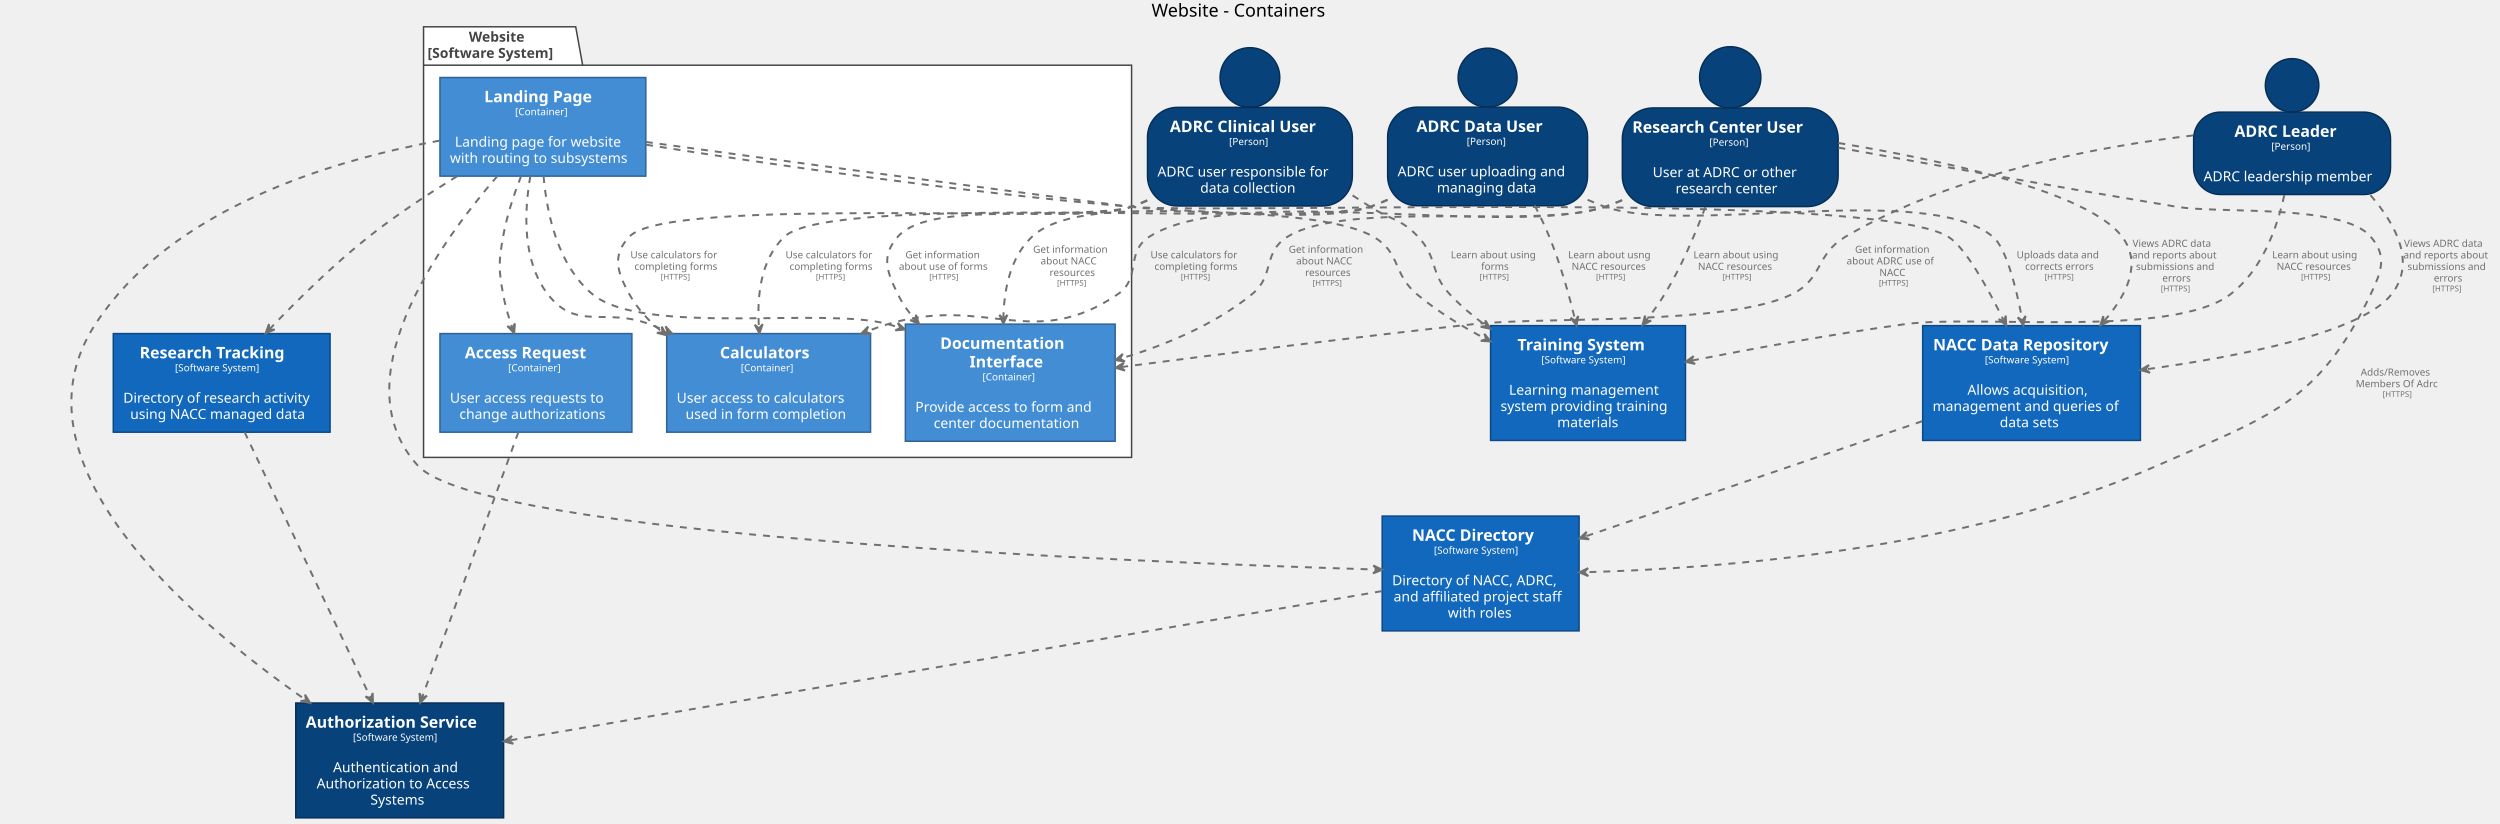
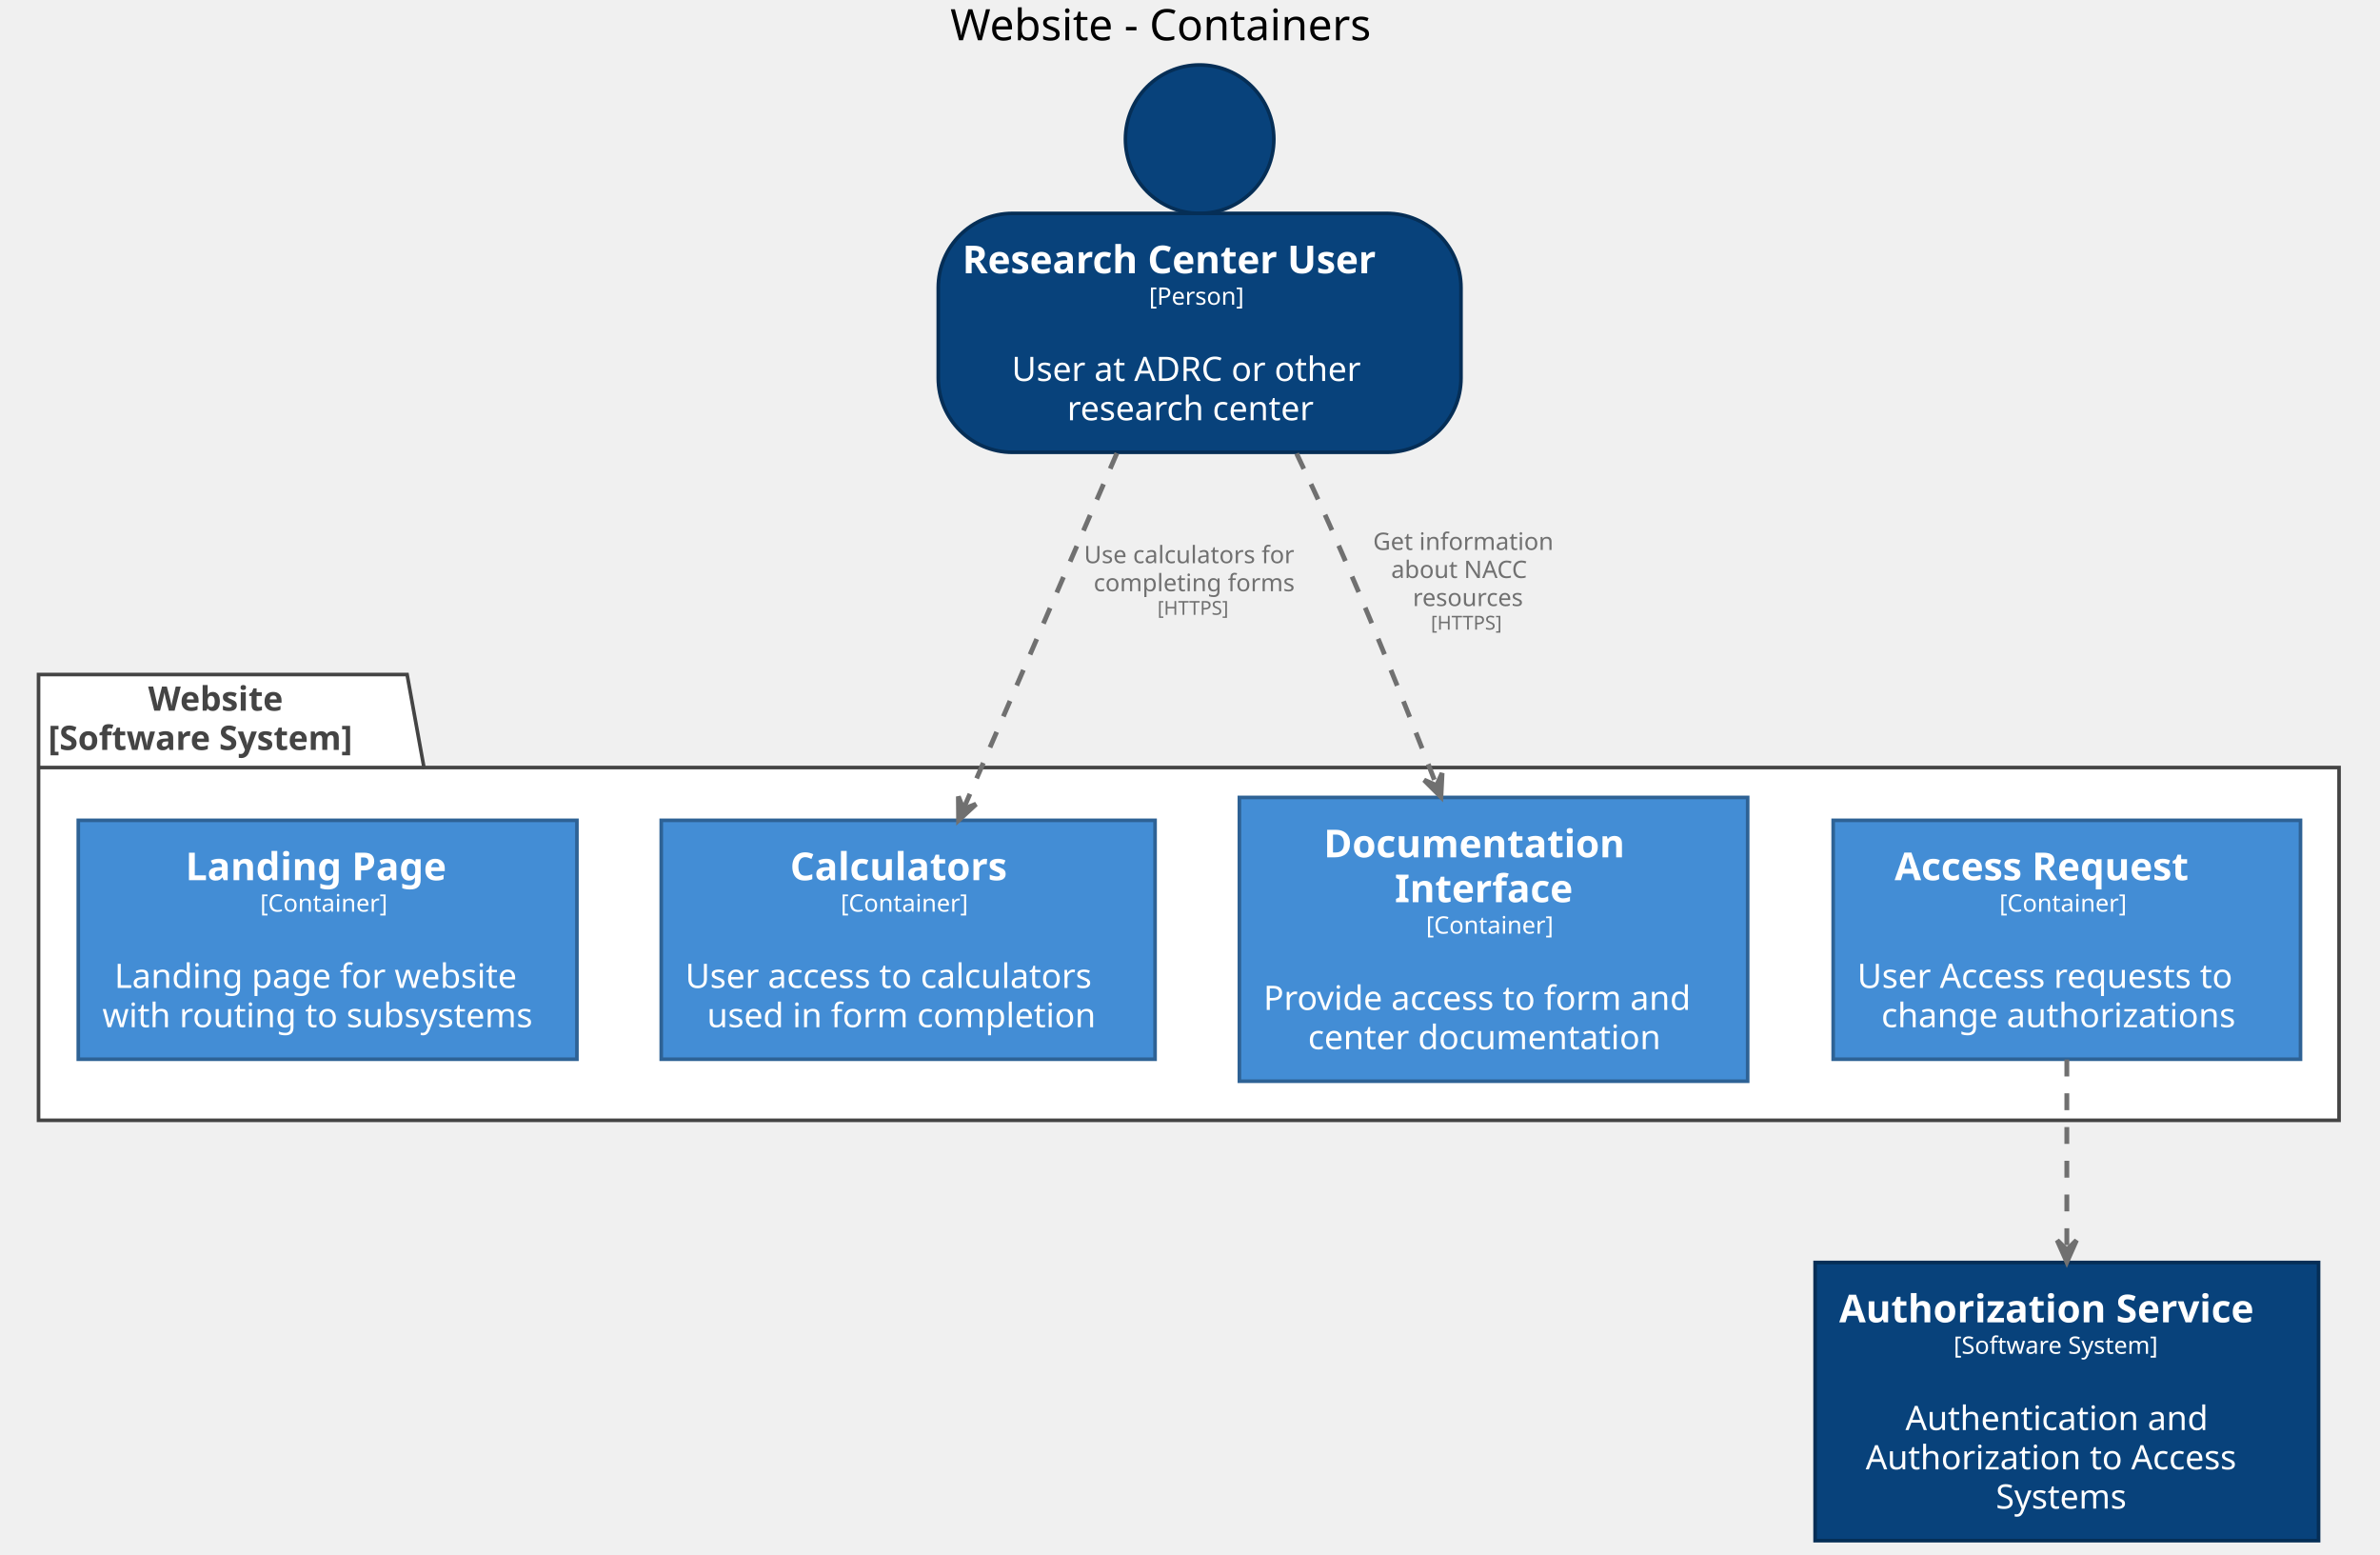
- <svg xmlns="http://www.w3.org/2000/svg" contentScriptType="application/ecmascript" contentStyleType="text/css" height="828px" preserveAspectRatio="none" style="width:2514px;height:828px;background:#FFFFFF;" version="1.1" viewBox="0 0 2514 828" width="2514px" zoomAndPan="magnify">
+ <svg xmlns="http://www.w3.org/2000/svg" contentScriptType="application/ecmascript" contentStyleType="text/css" height="645px" preserveAspectRatio="none" style="width:988px;height:645px;background:#FFFFFF;" version="1.1" viewBox="0 0 988 645" width="988px" zoomAndPan="magnify">
  <defs />
  <g>
-     <text fill="#000000" font-family="sans-serif" font-size="18" lengthAdjust="spacing" textLength="186" x="1157.96" y="16.708">Website - Containers</text>
-     <polygon fill="#FFFFFF" points="425.92,26.953,578.92,26.953,585.92,65.547,1137.92,65.547,1137.92,459.953,425.92,459.953,425.92,26.953" style="stroke:#444444;stroke-width:1.5;" />
-     <line style="stroke:#444444;stroke-width:1.5;" x1="425.92" x2="585.92" y1="65.547" y2="65.547" />
-     <text fill="#444444" font-family="sans-serif" font-size="14" font-weight="bold" lengthAdjust="spacing" textLength="64" x="471.42" y="41.948">Website</text>
-     <text fill="#444444" font-family="sans-serif" font-size="14" font-weight="bold" lengthAdjust="spacing" textLength="147" x="429.92" y="58.245">[Software System]</text>
-     <rect fill="#438DD5" height="99.156" style="stroke:#2E6295;stroke-width:1.5;" width="193" x="442.42" y="335.453" />
-     <text fill="#FFFFFF" font-family="sans-serif" font-size="16" font-weight="bold" lengthAdjust="spacing" textLength="143" x="467.42" y="360.305">Access Request</text>
-     <text fill="#FFFFFF" font-family="sans-serif" font-size="10" lengthAdjust="spacing" textLength="56" x="510.92" y="373.36">[Container]</text>
-     <text fill="#FFFFFF" font-family="sans-serif" font-size="14" lengthAdjust="spacing" textLength="0" x="540.92" y="388.714" />
-     <text fill="#FFFFFF" font-family="sans-serif" font-size="14" lengthAdjust="spacing" textLength="169" x="452.42" y="405.011">User access requests to</text>
-     <text fill="#FFFFFF" font-family="sans-serif" font-size="14" lengthAdjust="spacing" textLength="154" x="461.92" y="421.308">change authorizations</text>
-     <rect fill="#438DD5" height="99.156" style="stroke:#2E6295;stroke-width:1.5;" width="205" x="670.42" y="335.453" />
-     <text fill="#FFFFFF" font-family="sans-serif" font-size="16" font-weight="bold" lengthAdjust="spacing" textLength="98" x="723.92" y="360.305">Calculators</text>
-     <text fill="#FFFFFF" font-family="sans-serif" font-size="10" lengthAdjust="spacing" textLength="56" x="744.92" y="373.36">[Container]</text>
-     <text fill="#FFFFFF" font-family="sans-serif" font-size="14" lengthAdjust="spacing" textLength="0" x="774.92" y="388.714" />
-     <text fill="#FFFFFF" font-family="sans-serif" font-size="14" lengthAdjust="spacing" textLength="181" x="680.42" y="405.011">User access to calculators</text>
-     <text fill="#FFFFFF" font-family="sans-serif" font-size="14" lengthAdjust="spacing" textLength="167" x="689.42" y="421.308">used in form completion</text>
-     <rect fill="#438DD5" height="117.781" style="stroke:#2E6295;stroke-width:1.5;" width="211" x="910.42" y="325.953" />
-     <text fill="#FFFFFF" font-family="sans-serif" font-size="16" font-weight="bold" lengthAdjust="spacing" textLength="135" x="945.42" y="350.805">Documentation</text>
-     <text fill="#FFFFFF" font-family="sans-serif" font-size="16" font-weight="bold" lengthAdjust="spacing" textLength="82" x="974.92" y="369.43">Interface</text>
-     <text fill="#FFFFFF" font-family="sans-serif" font-size="10" lengthAdjust="spacing" textLength="56" x="987.92" y="382.485">[Container]</text>
-     <text fill="#FFFFFF" font-family="sans-serif" font-size="14" lengthAdjust="spacing" textLength="0" x="1017.92" y="397.839" />
-     <text fill="#FFFFFF" font-family="sans-serif" font-size="14" lengthAdjust="spacing" textLength="187" x="920.42" y="414.136">Provide access to form and</text>
-     <text fill="#FFFFFF" font-family="sans-serif" font-size="14" lengthAdjust="spacing" textLength="154" x="938.92" y="430.433">center documentation</text>
-     <rect fill="#438DD5" height="99.156" style="stroke:#2E6295;stroke-width:1.5;" width="207" x="442.42" y="77.953" />
-     <text fill="#FFFFFF" font-family="sans-serif" font-size="16" font-weight="bold" lengthAdjust="spacing" textLength="118" x="486.92" y="102.805">Landing Page</text>
-     <text fill="#FFFFFF" font-family="sans-serif" font-size="10" lengthAdjust="spacing" textLength="56" x="517.92" y="115.86">[Container]</text>
-     <text fill="#FFFFFF" font-family="sans-serif" font-size="14" lengthAdjust="spacing" textLength="0" x="547.92" y="131.214" />
-     <text fill="#FFFFFF" font-family="sans-serif" font-size="14" lengthAdjust="spacing" textLength="173" x="457.42" y="147.511">Landing page for website</text>
-     <text fill="#FFFFFF" font-family="sans-serif" font-size="14" lengthAdjust="spacing" textLength="187" x="452.42" y="163.808">with routing to subsystems</text>
-     <ellipse cx="1495.92" cy="78.1" fill="#08427B" rx="29.647" ry="29.647" style="stroke:#052E56;stroke-width:1.5;" />
-     <rect fill="#08427B" height="99.156" rx="29.647" ry="29.647" style="stroke:#052E56;stroke-width:1.5;" width="201" x="1395.42" y="107.747" />
-     <text fill="#FFFFFF" font-family="sans-serif" font-size="16" font-weight="bold" lengthAdjust="spacing" textLength="143" x="1424.42" y="132.598">ADRC Data User</text>
-     <text fill="#FFFFFF" font-family="sans-serif" font-size="10" lengthAdjust="spacing" textLength="42" x="1474.92" y="145.654">[Person]</text>
-     <text fill="#FFFFFF" font-family="sans-serif" font-size="14" lengthAdjust="spacing" textLength="0" x="1497.92" y="161.007" />
-     <text fill="#FFFFFF" font-family="sans-serif" font-size="14" lengthAdjust="spacing" textLength="177" x="1405.42" y="177.304">ADRC user uploading and</text>
-     <text fill="#FFFFFF" font-family="sans-serif" font-size="14" lengthAdjust="spacing" textLength="102" x="1444.92" y="193.601">managing data</text>
-     <ellipse cx="2304.92" cy="85.851" fill="#08427B" rx="26.898" ry="26.898" style="stroke:#052E56;stroke-width:1.5;" />
-     <rect fill="#08427B" height="82.859" rx="26.898" ry="26.898" style="stroke:#052E56;stroke-width:1.5;" width="198" x="2205.92" y="112.749" />
-     <text fill="#FFFFFF" font-family="sans-serif" font-size="16" font-weight="bold" lengthAdjust="spacing" textLength="116" x="2246.92" y="137.601">ADRC Leader</text>
-     <text fill="#FFFFFF" font-family="sans-serif" font-size="10" lengthAdjust="spacing" textLength="42" x="2283.92" y="150.657">[Person]</text>
-     <text fill="#FFFFFF" font-family="sans-serif" font-size="14" lengthAdjust="spacing" textLength="0" x="2306.92" y="166.01" />
-     <text fill="#FFFFFF" font-family="sans-serif" font-size="14" lengthAdjust="spacing" textLength="178" x="2215.92" y="182.307">ADRC leadership member</text>
-     <rect fill="#08427B" height="115.453" style="stroke:#052E56;stroke-width:1.5;" width="209" x="297.42" y="706.953" />
-     <text fill="#FFFFFF" font-family="sans-serif" font-size="16" font-weight="bold" lengthAdjust="spacing" textLength="189" x="307.42" y="731.805">Authorization Service</text>
-     <text fill="#FFFFFF" font-family="sans-serif" font-size="10" lengthAdjust="spacing" textLength="94" x="354.92" y="744.86">[Software System]</text>
-     <text fill="#FFFFFF" font-family="sans-serif" font-size="14" lengthAdjust="spacing" textLength="0" x="403.92" y="760.214" />
-     <text fill="#FFFFFF" font-family="sans-serif" font-size="14" lengthAdjust="spacing" textLength="130" x="334.92" y="776.511">Authentication and</text>
-     <text fill="#FFFFFF" font-family="sans-serif" font-size="14" lengthAdjust="spacing" textLength="163" x="318.42" y="792.808">Authorization to Access</text>
-     <text fill="#FFFFFF" font-family="sans-serif" font-size="14" lengthAdjust="spacing" textLength="59" x="372.42" y="809.105">Systems</text>
-     <rect fill="#1168BD" height="115.453" style="stroke:#0B4884;stroke-width:1.5;" width="198" x="1389.92" y="518.953" />
-     <text fill="#FFFFFF" font-family="sans-serif" font-size="16" font-weight="bold" lengthAdjust="spacing" textLength="138" x="1419.92" y="543.805">NACC Directory</text>
-     <text fill="#FFFFFF" font-family="sans-serif" font-size="10" lengthAdjust="spacing" textLength="94" x="1441.92" y="556.86">[Software System]</text>
-     <text fill="#FFFFFF" font-family="sans-serif" font-size="14" lengthAdjust="spacing" textLength="0" x="1490.92" y="572.214" />
-     <text fill="#FFFFFF" font-family="sans-serif" font-size="14" lengthAdjust="spacing" textLength="174" x="1399.92" y="588.511">Directory of NACC, ADRC,</text>
-     <text fill="#FFFFFF" font-family="sans-serif" font-size="14" lengthAdjust="spacing" textLength="171" x="1401.42" y="604.808">and affiliated project staff</text>
-     <text fill="#FFFFFF" font-family="sans-serif" font-size="14" lengthAdjust="spacing" textLength="66" x="1455.92" y="621.105">with roles</text>
-     <ellipse cx="1256.92" cy="77.966" fill="#08427B" rx="30.013" ry="30.013" style="stroke:#052E56;stroke-width:1.5;" />
-     <rect fill="#08427B" height="99.156" rx="30.013" ry="30.013" style="stroke:#052E56;stroke-width:1.5;" width="206" x="1153.92" y="107.98" />
-     <text fill="#FFFFFF" font-family="sans-serif" font-size="16" font-weight="bold" lengthAdjust="spacing" textLength="161" x="1176.42" y="132.831">ADRC Clinical User</text>
-     <text fill="#FFFFFF" font-family="sans-serif" font-size="10" lengthAdjust="spacing" textLength="42" x="1235.92" y="145.887">[Person]</text>
-     <text fill="#FFFFFF" font-family="sans-serif" font-size="14" lengthAdjust="spacing" textLength="0" x="1258.92" y="161.24" />
-     <text fill="#FFFFFF" font-family="sans-serif" font-size="14" lengthAdjust="spacing" textLength="182" x="1163.92" y="177.537">ADRC user responsible for</text>
-     <text fill="#FFFFFF" font-family="sans-serif" font-size="14" lengthAdjust="spacing" textLength="100" x="1206.92" y="193.834">data collection</text>
-     <rect fill="#1168BD" height="115.453" style="stroke:#0B4884;stroke-width:1.5;" width="219" x="1933.42" y="327.453" />
-     <text fill="#FFFFFF" font-family="sans-serif" font-size="16" font-weight="bold" lengthAdjust="spacing" textLength="198" x="1943.92" y="352.305">NACC Data Repository</text>
-     <text fill="#FFFFFF" font-family="sans-serif" font-size="10" lengthAdjust="spacing" textLength="94" x="1995.92" y="365.36">[Software System]</text>
-     <text fill="#FFFFFF" font-family="sans-serif" font-size="14" lengthAdjust="spacing" textLength="0" x="2044.92" y="380.714" />
-     <text fill="#FFFFFF" font-family="sans-serif" font-size="14" lengthAdjust="spacing" textLength="125" x="1978.42" y="397.011">Allows acquisition,</text>
-     <text fill="#FFFFFF" font-family="sans-serif" font-size="14" lengthAdjust="spacing" textLength="195" x="1943.42" y="413.308">management and queries of</text>
-     <text fill="#FFFFFF" font-family="sans-serif" font-size="14" lengthAdjust="spacing" textLength="64" x="2010.92" y="429.604">data sets</text>
-     <ellipse cx="1739.92" cy="77.757" fill="#08427B" rx="30.804" ry="30.804" style="stroke:#052E56;stroke-width:1.5;" />
-     <rect fill="#08427B" height="99.156" rx="30.804" ry="30.804" style="stroke:#052E56;stroke-width:1.5;" width="217" x="1631.42" y="108.561" />
-     <text fill="#FFFFFF" font-family="sans-serif" font-size="16" font-weight="bold" lengthAdjust="spacing" textLength="197" x="1641.42" y="133.413">Research Center User</text>
-     <text fill="#FFFFFF" font-family="sans-serif" font-size="10" lengthAdjust="spacing" textLength="42" x="1718.92" y="146.469">[Person]</text>
-     <text fill="#FFFFFF" font-family="sans-serif" font-size="14" lengthAdjust="spacing" textLength="0" x="1741.92" y="161.822" />
-     <text fill="#FFFFFF" font-family="sans-serif" font-size="14" lengthAdjust="spacing" textLength="152" x="1661.92" y="178.119">User at ADRC or other</text>
-     <text fill="#FFFFFF" font-family="sans-serif" font-size="14" lengthAdjust="spacing" textLength="110" x="1684.92" y="194.416">research center</text>
-     <rect fill="#1168BD" height="99.156" style="stroke:#0B4884;stroke-width:1.5;" width="218" x="113.92" y="335.453" />
-     <text fill="#FFFFFF" font-family="sans-serif" font-size="16" font-weight="bold" lengthAdjust="spacing" textLength="165" x="140.42" y="360.305">Research Tracking</text>
-     <text fill="#FFFFFF" font-family="sans-serif" font-size="10" lengthAdjust="spacing" textLength="94" x="175.92" y="373.36">[Software System]</text>
-     <text fill="#FFFFFF" font-family="sans-serif" font-size="14" lengthAdjust="spacing" textLength="0" x="224.92" y="388.714" />
-     <text fill="#FFFFFF" font-family="sans-serif" font-size="14" lengthAdjust="spacing" textLength="194" x="123.92" y="405.011">Directory of research activity</text>
-     <text fill="#FFFFFF" font-family="sans-serif" font-size="14" lengthAdjust="spacing" textLength="184" x="130.92" y="421.308">using NACC managed data</text>
-     <rect fill="#1168BD" height="115.453" style="stroke:#0B4884;stroke-width:1.5;" width="196" x="1498.92" y="327.453" />
-     <text fill="#FFFFFF" font-family="sans-serif" font-size="16" font-weight="bold" lengthAdjust="spacing" textLength="142" x="1525.92" y="352.305">Training System</text>
-     <text fill="#FFFFFF" font-family="sans-serif" font-size="10" lengthAdjust="spacing" textLength="94" x="1549.92" y="365.36">[Software System]</text>
-     <text fill="#FFFFFF" font-family="sans-serif" font-size="14" lengthAdjust="spacing" textLength="0" x="1598.92" y="380.714" />
-     <text fill="#FFFFFF" font-family="sans-serif" font-size="14" lengthAdjust="spacing" textLength="155" x="1517.42" y="397.011">Learning management</text>
-     <text fill="#FFFFFF" font-family="sans-serif" font-size="14" lengthAdjust="spacing" textLength="172" x="1508.92" y="413.308">system providing training</text>
-     <text fill="#FFFFFF" font-family="sans-serif" font-size="14" lengthAdjust="spacing" textLength="62" x="1565.92" y="429.604">materials</text>
-     <path d="M649.67,145.523 C767.42,164.163 965.42,193.323 1136.92,207.953 C1227.98,215.723 1880.65,190.763 1958.92,237.953 C1975.63,248.033 1997.76,287.303 2015.11,322.583 " fill="none" id="Website.LandingPage-to-NACCDataRepository" style="stroke:#707070;stroke-width:2.0;stroke-dasharray:7.0,7.0;" />
-     <polygon fill="#707070" points="2017.41,327.303,2017.038,317.461,2015.208,322.814,2009.856,320.984,2017.41,327.303" style="stroke:#707070;stroke-width:2.0;" />
-     <text fill="#000000" font-family="sans-serif" font-size="10" lengthAdjust="spacing" textLength="0" x="2003.92" y="270.735" />
-     <path d="M500.16,177.063 C438.18,248.793 343.59,383.563 419.92,467.953 C483.91,538.713 1128.39,565.033 1384.65,572.753 " fill="none" id="Website.LandingPage-to-NACCDirectory" style="stroke:#707070;stroke-width:2.0;stroke-dasharray:7.0,7.0;" />
-     <polygon fill="#707070" points="1389.88,572.903,1381.01,568.622,1384.882,572.746,1380.759,576.618,1389.88,572.903" style="stroke:#707070;stroke-width:2.0;" />
-     <text fill="#000000" font-family="sans-serif" font-size="10" lengthAdjust="spacing" textLength="0" x="423.92" y="388.735" />
-     <path d="M1631.21,201.423 C1625.48,203.873 1619.7,206.073 1613.92,207.953 C1516.91,239.473 1242.01,183.253 1155.92,237.953 C1131.07,253.743 1148.25,279.383 1123.92,295.953 C1038.35,354.233 992.13,296.383 892.92,325.953 C885.71,328.103 878.4,330.643 871.13,333.433 " fill="none" id="ResearchCenterUser-to-Website.Calculators" style="stroke:#707070;stroke-width:2.0;stroke-dasharray:7.0,7.0;" />
-     <polygon fill="#707070" points="866.1,335.403,875.939,335.853,870.757,333.583,873.027,328.402,866.1,335.403" style="stroke:#707070;stroke-width:2.0;" />
-     <text fill="#707070" font-family="sans-serif" font-size="10" lengthAdjust="spacing" textLength="90" x="1156.92" y="259.735">Use calculators for</text>
-     <text fill="#707070" font-family="sans-serif" font-size="10" lengthAdjust="spacing" textLength="85" x="1160.92" y="271.376">completing forms</text>
-     <text fill="#707070" font-family="sans-serif" font-size="8" lengthAdjust="spacing" textLength="32" x="1187.42" y="281.16">[HTTPS]</text>
-     <path d="M1848.68,148.423 C1939.53,164.933 2072.55,188.703 2188.92,207.953 C2232.17,215.113 2355.37,204.673 2383.92,237.953 C2400.7,257.513 2395.06,272.703 2383.92,295.953 C2331.18,405.993 2281.5,418.553 2169.92,467.953 C1978.66,552.633 1731.18,571.793 1593.36,575.433 " fill="none" id="ResearchCenterUser-to-NACCDirectory" style="stroke:#707070;stroke-width:2.0;stroke-dasharray:7.0,7.0;" />
-     <polygon fill="#707070" points="1588.1,575.563,1597.2,579.331,1593.098,575.435,1596.994,571.333,1588.1,575.563" style="stroke:#707070;stroke-width:2.0;" />
-     <text fill="#707070" font-family="sans-serif" font-size="10" lengthAdjust="spacing" textLength="73" x="2373.92" y="377.735">Adds/Removes</text>
-     <text fill="#707070" font-family="sans-serif" font-size="10" lengthAdjust="spacing" textLength="86" x="2368.92" y="389.376">Members Of Adrc</text>
-     <text fill="#707070" font-family="sans-serif" font-size="8" lengthAdjust="spacing" textLength="32" x="2395.92" y="399.16">[HTTPS]</text>
-     <path d="M1631.15,201.213 C1625.43,203.723 1619.67,205.993 1613.92,207.953 C1546.52,230.913 1355.45,200.463 1294.92,237.953 C1269.12,253.933 1282.48,276.843 1258.92,295.953 C1220.84,326.833 1170.99,347.383 1126.37,360.803 " fill="none" id="ResearchCenterUser-to-Website.DocumentationInterface" style="stroke:#707070;stroke-width:2.0;stroke-dasharray:7.0,7.0;" />
-     <polygon fill="#707070" points="1121.51,362.233,1131.275,363.519,1126.305,360.816,1129.007,355.846,1121.51,362.233" style="stroke:#707070;stroke-width:2.0;" />
-     <text fill="#707070" font-family="sans-serif" font-size="10" lengthAdjust="spacing" textLength="77" x="1295.92" y="254.235">Get information</text>
-     <text fill="#707070" font-family="sans-serif" font-size="10" lengthAdjust="spacing" textLength="62" x="1303.42" y="265.876">about NACC</text>
-     <text fill="#707070" font-family="sans-serif" font-size="10" lengthAdjust="spacing" textLength="47" x="1312.42" y="277.517">resources</text>
-     <text fill="#707070" font-family="sans-serif" font-size="8" lengthAdjust="spacing" textLength="32" x="1319.92" y="287.301">[HTTPS]</text>
-     <path d="M1848.62,143.783 C1952.87,160.973 2099.39,192.523 2133.92,237.953 C2154.33,264.813 2139.02,296.393 2115.53,323.293 " fill="none" id="ResearchCenterUser-to-NACCDataRepository" style="stroke:#707070;stroke-width:2.0;stroke-dasharray:7.0,7.0;" />
-     <polygon fill="#707070" points="2112.01,327.233,2120.996,323.202,2115.348,323.51,2115.04,317.862,2112.01,327.233" style="stroke:#707070;stroke-width:2.0;" />
-     <text fill="#707070" font-family="sans-serif" font-size="10" lengthAdjust="spacing" textLength="86" x="2144.42" y="248.235">Views ADRC data</text>
-     <text fill="#707070" font-family="sans-serif" font-size="10" lengthAdjust="spacing" textLength="87" x="2143.92" y="259.876">and reports about</text>
-     <text fill="#707070" font-family="sans-serif" font-size="10" lengthAdjust="spacing" textLength="79" x="2147.92" y="271.517">submissions and</text>
-     <text fill="#707070" font-family="sans-serif" font-size="10" lengthAdjust="spacing" textLength="29" x="2174.42" y="283.157">errors</text>
-     <text fill="#707070" font-family="sans-serif" font-size="8" lengthAdjust="spacing" textLength="32" x="2172.92" y="292.941">[HTTPS]</text>
-     <path d="M1714.85,208.233 C1704.21,236.923 1690.42,268.863 1673.92,295.953 C1668.38,305.043 1661.88,314.103 1655.05,322.753 " fill="none" id="ResearchCenterUser-to-TrainingSystem" style="stroke:#707070;stroke-width:2.0;stroke-dasharray:7.0,7.0;" />
-     <polygon fill="#707070" points="1651.67,326.973,1660.422,322.456,1654.799,323.073,1654.181,317.45,1651.67,326.973" style="stroke:#707070;stroke-width:2.0;" />
-     <text fill="#707070" font-family="sans-serif" font-size="10" lengthAdjust="spacing" textLength="87" x="1702.92" y="259.735">Learn about using</text>
-     <text fill="#707070" font-family="sans-serif" font-size="10" lengthAdjust="spacing" textLength="81" x="1707.42" y="271.376">NACC resources</text>
-     <text fill="#707070" font-family="sans-serif" font-size="8" lengthAdjust="spacing" textLength="32" x="1731.92" y="281.16">[HTTPS]</text>
-     <path d="M1596.51,200.873 C1602.27,203.533 1608.09,205.923 1613.92,207.953 C1696.01,236.513 1937.06,182.403 2003.92,237.953 C2017.24,249.023 2027.19,287.493 2033.71,322.173 " fill="none" id="ADRCDataUser-to-NACCDataRepository" style="stroke:#707070;stroke-width:2.0;stroke-dasharray:7.0,7.0;" />
-     <polygon fill="#707070" points="2034.64,327.253,2036.953,317.68,2033.739,322.335,2029.084,319.121,2034.64,327.253" style="stroke:#707070;stroke-width:2.0;" />
-     <text fill="#707070" font-family="sans-serif" font-size="10" lengthAdjust="spacing" textLength="85" x="2027.92" y="259.735">Uploads data and</text>
-     <text fill="#707070" font-family="sans-serif" font-size="10" lengthAdjust="spacing" textLength="71" x="2036.42" y="271.376">corrects errors</text>
-     <text fill="#707070" font-family="sans-serif" font-size="8" lengthAdjust="spacing" textLength="32" x="2055.92" y="281.16">[HTTPS]</text>
-     <path d="M1395.38,201.053 C1389.62,203.673 1383.78,206.003 1377.92,207.953 C1315.75,228.683 836.58,192.983 788.92,237.953 C764.53,260.953 760.97,298.833 763.28,330.253 " fill="none" id="ADRCDataUser-to-Website.Calculators" style="stroke:#707070;stroke-width:2.0;stroke-dasharray:7.0,7.0;" />
-     <polygon fill="#707070" points="763.7,335.233,766.941,325.933,763.286,330.25,758.968,326.595,763.7,335.233" style="stroke:#707070;stroke-width:2.0;" />
-     <text fill="#707070" font-family="sans-serif" font-size="10" lengthAdjust="spacing" textLength="90" x="789.92" y="259.735">Use calculators for</text>
-     <text fill="#707070" font-family="sans-serif" font-size="10" lengthAdjust="spacing" textLength="85" x="793.92" y="271.376">completing forms</text>
-     <text fill="#707070" font-family="sans-serif" font-size="8" lengthAdjust="spacing" textLength="32" x="820.42" y="281.16">[HTTPS]</text>
-     <path d="M1395.29,200.793 C1389.55,203.473 1383.74,205.893 1377.92,207.953 C1306.42,233.283 1093.18,185.993 1037.92,237.953 C1015.85,258.703 1009.47,291.403 1008.99,320.603 " fill="none" id="ADRCDataUser-to-Website.DocumentationInterface" style="stroke:#707070;stroke-width:2.0;stroke-dasharray:7.0,7.0;" />
-     <polygon fill="#707070" points="1008.97,325.633,1013.021,316.656,1008.999,320.633,1005.021,316.61,1008.97,325.633" style="stroke:#707070;stroke-width:2.0;" />
-     <text fill="#707070" font-family="sans-serif" font-size="10" lengthAdjust="spacing" textLength="77" x="1038.92" y="254.235">Get information</text>
-     <text fill="#707070" font-family="sans-serif" font-size="10" lengthAdjust="spacing" textLength="62" x="1046.42" y="265.876">about NACC</text>
-     <text fill="#707070" font-family="sans-serif" font-size="10" lengthAdjust="spacing" textLength="47" x="1055.42" y="277.517">resources</text>
-     <text fill="#707070" font-family="sans-serif" font-size="8" lengthAdjust="spacing" textLength="32" x="1062.92" y="287.301">[HTTPS]</text>
-     <path d="M1543.25,206.503 C1548.61,216.883 1553.66,227.543 1557.92,237.953 C1568.95,264.933 1577.75,295.983 1584.18,322.503 " fill="none" id="ADRCDataUser-to-TrainingSystem" style="stroke:#707070;stroke-width:2.0;stroke-dasharray:7.0,7.0;" />
-     <polygon fill="#707070" points="1585.35,327.393,1587.135,317.707,1584.181,322.532,1579.357,319.578,1585.35,327.393" style="stroke:#707070;stroke-width:2.0;" />
-     <text fill="#707070" font-family="sans-serif" font-size="10" lengthAdjust="spacing" textLength="85" x="1576.92" y="259.735">Learn about usng</text>
-     <text fill="#707070" font-family="sans-serif" font-size="10" lengthAdjust="spacing" textLength="81" x="1580.42" y="271.376">NACC resources</text>
-     <text fill="#707070" font-family="sans-serif" font-size="8" lengthAdjust="spacing" textLength="32" x="1604.92" y="281.16">[HTTPS]</text>
-     <path d="M1360.12,196.483 C1366.13,200.373 1372.1,204.223 1377.92,207.953 C1399.1,221.523 1408.62,219.683 1425.92,237.953 C1446.16,259.333 1437.74,274.513 1457.92,295.953 C1468.74,307.453 1481.37,318.083 1494.52,327.693 " fill="none" id="ADRCClinicalUser-to-TrainingSystem" style="stroke:#707070;stroke-width:2.0;stroke-dasharray:7.0,7.0;" />
-     <polygon fill="#707070" points="1498.62,330.643,1493.664,322.132,1494.566,327.717,1488.981,328.619,1498.62,330.643" style="stroke:#707070;stroke-width:2.0;" />
-     <text fill="#707070" font-family="sans-serif" font-size="10" lengthAdjust="spacing" textLength="87" x="1458.92" y="259.735">Learn about using</text>
-     <text fill="#707070" font-family="sans-serif" font-size="10" lengthAdjust="spacing" textLength="29" x="1489.42" y="271.376">forms</text>
-     <text fill="#707070" font-family="sans-serif" font-size="8" lengthAdjust="spacing" textLength="32" x="1487.92" y="281.16">[HTTPS]</text>
-     <path d="M1153.74,201.773 C1148.5,204.093 1143.22,206.173 1137.92,207.953 C1084.64,225.853 671.47,197.043 632.92,237.953 C615.24,256.713 620.45,273.393 632.92,295.953 C641.03,310.643 652.74,323.213 665.98,333.863 " fill="none" id="ADRCClinicalUser-to-Website.Calculators" style="stroke:#707070;stroke-width:2.0;stroke-dasharray:7.0,7.0;" />
-     <polygon fill="#707070" points="670.14,337.103,665.498,328.417,666.196,334.031,660.582,334.728,670.14,337.103" style="stroke:#707070;stroke-width:2.0;" />
-     <text fill="#707070" font-family="sans-serif" font-size="10" lengthAdjust="spacing" textLength="90" x="633.92" y="259.735">Use calculators for</text>
-     <text fill="#707070" font-family="sans-serif" font-size="10" lengthAdjust="spacing" textLength="85" x="637.92" y="271.376">completing forms</text>
-     <text fill="#707070" font-family="sans-serif" font-size="8" lengthAdjust="spacing" textLength="32" x="664.42" y="281.16">[HTTPS]</text>
-     <path d="M1153.58,201.333 C1148.39,203.763 1143.15,205.993 1137.92,207.953 C1088.61,226.403 937.71,198.443 902.92,237.953 C885.88,257.303 891.6,272.793 902.92,295.953 C907.52,305.363 913.66,314.053 920.71,322.013 " fill="none" id="ADRCClinicalUser-to-Website.DocumentationInterface" style="stroke:#707070;stroke-width:2.0;stroke-dasharray:7.0,7.0;" />
-     <polygon fill="#707070" points="924.25,325.863,921.089,316.535,920.86,322.188,915.208,321.959,924.25,325.863" style="stroke:#707070;stroke-width:2.0;" />
-     <text fill="#707070" font-family="sans-serif" font-size="10" lengthAdjust="spacing" textLength="77" x="910.42" y="259.735">Get information</text>
-     <text fill="#707070" font-family="sans-serif" font-size="10" lengthAdjust="spacing" textLength="93" x="903.92" y="271.376">about use of forms</text>
-     <text fill="#707070" font-family="sans-serif" font-size="8" lengthAdjust="spacing" textLength="32" x="934.42" y="281.16">[HTTPS]</text>
-     <path d="M2205.53,136.173 C2110.23,147.243 1965.12,173.953 1855.92,237.953 C1825.53,255.763 1833.52,280.403 1801.92,295.953 C1737.83,327.483 1552.92,318.213 1481.92,325.953 C1360.3,339.223 1221.13,356.863 1126.79,369.193 " fill="none" id="ADRCLeader-to-Website.DocumentationInterface" style="stroke:#707070;stroke-width:2.0;stroke-dasharray:7.0,7.0;" />
-     <polygon fill="#707070" points="1121.77,369.853,1131.21,372.663,1126.728,369.21,1130.181,364.729,1121.77,369.853" style="stroke:#707070;stroke-width:2.0;" />
-     <text fill="#707070" font-family="sans-serif" font-size="10" lengthAdjust="spacing" textLength="77" x="1865.42" y="254.235">Get information</text>
-     <text fill="#707070" font-family="sans-serif" font-size="10" lengthAdjust="spacing" textLength="94" x="1856.92" y="265.876">about ADRC use of</text>
-     <text fill="#707070" font-family="sans-serif" font-size="10" lengthAdjust="spacing" textLength="31" x="1889.92" y="277.517">NACC</text>
-     <text fill="#707070" font-family="sans-serif" font-size="8" lengthAdjust="spacing" textLength="32" x="1889.42" y="287.301">[HTTPS]</text>
-     <path d="M1933.13,423.503 C1834.33,457.303 1690.17,506.613 1593.13,539.803 " fill="none" id="NACCDataRepository-to-NACCDirectory" style="stroke:#707070;stroke-width:2.0;stroke-dasharray:7.0,7.0;" />
-     <polygon fill="#707070" points="1588.25,541.473,1598.06,542.351,1592.982,539.858,1595.475,534.78,1588.25,541.473" style="stroke:#707070;stroke-width:2.0;" />
-     <text fill="#000000" font-family="sans-serif" font-size="10" lengthAdjust="spacing" textLength="0" x="1769.92" y="486.235" />
-     <path d="M2383.71,196.233 C2410.94,227.783 2429.2,265.063 2404.92,295.953 C2374.44,334.733 2251.78,358.543 2157.6,371.453 " fill="none" id="ADRCLeader-to-NACCDataRepository" style="stroke:#707070;stroke-width:2.0;stroke-dasharray:7.0,7.0;" />
-     <polygon fill="#707070" points="2152.57,372.133,2162.025,374.889,2157.525,371.462,2160.952,366.961,2152.57,372.133" style="stroke:#707070;stroke-width:2.0;" />
-     <text fill="#707070" font-family="sans-serif" font-size="10" lengthAdjust="spacing" textLength="86" x="2417.42" y="248.235">Views ADRC data</text>
-     <text fill="#707070" font-family="sans-serif" font-size="10" lengthAdjust="spacing" textLength="87" x="2416.92" y="259.876">and reports about</text>
-     <text fill="#707070" font-family="sans-serif" font-size="10" lengthAdjust="spacing" textLength="79" x="2420.92" y="271.517">submissions and</text>
-     <text fill="#707070" font-family="sans-serif" font-size="10" lengthAdjust="spacing" textLength="29" x="2447.42" y="283.157">errors</text>
-     <text fill="#707070" font-family="sans-serif" font-size="8" lengthAdjust="spacing" textLength="32" x="2445.92" y="292.941">[HTTPS]</text>
-     <path d="M2297.09,196.203 C2289.31,231.563 2273.81,272.283 2242.92,295.953 C2185,340.343 1988.22,316.083 1915.92,325.953 C1843.5,335.843 1762.47,350.623 1700.2,362.783 " fill="none" id="ADRCLeader-to-TrainingSystem" style="stroke:#707070;stroke-width:2.0;stroke-dasharray:7.0,7.0;" />
-     <polygon fill="#707070" points="1695,363.803,1704.599,366.009,1699.908,362.847,1703.069,358.156,1695,363.803" style="stroke:#707070;stroke-width:2.0;" />
-     <text fill="#707070" font-family="sans-serif" font-size="10" lengthAdjust="spacing" textLength="87" x="2284.92" y="259.735">Learn about using</text>
-     <text fill="#707070" font-family="sans-serif" font-size="10" lengthAdjust="spacing" textLength="81" x="2289.42" y="271.376">NACC resources</text>
-     <text fill="#707070" font-family="sans-serif" font-size="8" lengthAdjust="spacing" textLength="32" x="2313.92" y="281.16">[HTTPS]</text>
-     <path d="M1389.57,594.453 C1186.12,629.263 723.42,708.443 511.55,744.693 " fill="none" id="NACCDirectory-to-AuthorizationService" style="stroke:#707070;stroke-width:2.0;stroke-dasharray:7.0,7.0;" />
-     <polygon fill="#707070" points="506.59,745.543,516.135,747.969,511.519,744.7,514.787,740.083,506.59,745.543" style="stroke:#707070;stroke-width:2.0;" />
-     <text fill="#000000" font-family="sans-serif" font-size="10" lengthAdjust="spacing" textLength="0" x="981.92" y="674.235" />
-     <path d="M245.95,434.533 C278.34,502.833 337.32,627.223 372.73,701.903 " fill="none" id="ResearchTracking-to-AuthorizationService" style="stroke:#707070;stroke-width:2.0;stroke-dasharray:7.0,7.0;" />
-     <polygon fill="#707070" points="375.03,706.753,374.784,696.907,372.886,702.236,367.557,700.338,375.03,706.753" style="stroke:#707070;stroke-width:2.0;" />
-     <text fill="#000000" font-family="sans-serif" font-size="10" lengthAdjust="spacing" textLength="0" x="341.92" y="580.235" />
-     <path d="M521.29,434.533 C496.5,502.833 451.36,627.223 424.25,701.903 " fill="none" id="Website.AccessRequest-to-AuthorizationService" style="stroke:#707070;stroke-width:2.0;stroke-dasharray:7.0,7.0;" />
-     <polygon fill="#707070" points="422.49,706.753,429.332,699.669,424.203,702.056,421.816,696.927,422.49,706.753" style="stroke:#707070;stroke-width:2.0;" />
-     <text fill="#000000" font-family="sans-serif" font-size="10" lengthAdjust="spacing" textLength="0" x="491.92" y="580.235" />
-     <path d="M524.02,177.043 C516.73,195.693 509.55,217.423 505.92,237.953 C501.43,263.333 501.32,270.593 505.92,295.953 C507.98,307.333 511.43,319.153 515.34,330.303 " fill="none" id="Website.LandingPage-to-Website.AccessRequest" style="stroke:#707070;stroke-width:2.0;stroke-dasharray:7.0,7.0;" />
-     <polygon fill="#707070" points="517.04,335.043,517.767,325.221,515.352,330.337,510.236,327.922,517.04,335.043" style="stroke:#707070;stroke-width:2.0;" />
-     <text fill="#000000" font-family="sans-serif" font-size="10" lengthAdjust="spacing" textLength="0" x="509.92" y="270.735" />
-     <path d="M442,141.433 C334.6,160.993 172.2,209.163 95.92,325.953 C6,463.613 187.64,620.573 307.66,703.983 " fill="none" id="Website.LandingPage-to-AuthorizationService" style="stroke:#707070;stroke-width:2.0;stroke-dasharray:7.0,7.0;" />
-     <polygon fill="#707070" points="311.9,706.913,306.769,698.506,307.786,704.071,302.222,705.088,311.9,706.913" style="stroke:#707070;stroke-width:2.0;" />
-     <text fill="#000000" font-family="sans-serif" font-size="10" lengthAdjust="spacing" textLength="0" x="96.92" y="486.235" />
-     <path d="M533.32,177.163 C526.95,213.593 525.23,262.673 550.92,295.953 C579.79,333.363 608.83,308.943 652.92,325.953 C658.94,328.273 665.07,330.783 671.22,333.403 " fill="none" id="Website.LandingPage-to-Website.Calculators" style="stroke:#707070;stroke-width:2.0;stroke-dasharray:7.0,7.0;" />
-     <polygon fill="#707070" points="675.93,335.423,669.26,328.176,671.342,333.436,666.082,335.517,675.93,335.423" style="stroke:#707070;stroke-width:2.0;" />
-     <text fill="#000000" font-family="sans-serif" font-size="10" lengthAdjust="spacing" textLength="0" x="554.92" y="270.735" />
-     <path d="M546.59,177.063 C549.92,215.483 561.18,267.243 595.92,295.953 C647.05,338.213 829,308.213 892.92,325.953 C897.01,327.083 901.13,328.343 905.25,329.713 " fill="none" id="Website.LandingPage-to-Website.DocumentationInterface" style="stroke:#707070;stroke-width:2.0;stroke-dasharray:7.0,7.0;" />
-     <polygon fill="#707070" points="910.1,331.363,902.875,324.67,905.368,329.748,900.29,332.241,910.1,331.363" style="stroke:#707070;stroke-width:2.0;" />
-     <text fill="#000000" font-family="sans-serif" font-size="10" lengthAdjust="spacing" textLength="0" x="599.92" y="270.735" />
-     <path d="M649.43,142.743 C767.38,158.933 965.95,185.943 1136.92,207.953 C1191.1,214.933 1333.56,210.713 1380.92,237.953 C1408.96,254.093 1400.12,275.173 1424.92,295.953 C1445.61,313.293 1470.3,328.423 1494.42,341.033 " fill="none" id="Website.LandingPage-to-TrainingSystem" style="stroke:#707070;stroke-width:2.0;stroke-dasharray:7.0,7.0;" />
-     <polygon fill="#707070" points="1498.91,343.353,1492.756,335.663,1494.47,341.055,1489.079,342.768,1498.91,343.353" style="stroke:#707070;stroke-width:2.0;" />
-     <text fill="#000000" font-family="sans-serif" font-size="10" lengthAdjust="spacing" textLength="0" x="1428.92" y="270.735" />
-     <path d="M459.71,177.213 C430.58,195.023 398.47,216.173 370.92,237.953 C335.15,266.223 298.64,302.153 270.83,331.283 " fill="none" id="Website.LandingPage-to-ResearchTracking" style="stroke:#707070;stroke-width:2.0;stroke-dasharray:7.0,7.0;" />
-     <polygon fill="#707070" points="267.14,335.163,276.236,331.387,270.582,331.536,270.433,325.881,267.14,335.163" style="stroke:#707070;stroke-width:2.0;" />
-     <text fill="#000000" font-family="sans-serif" font-size="10" lengthAdjust="spacing" textLength="0" x="374.92" y="270.735" />
+     <text fill="#000000" font-family="sans-serif" font-size="18" lengthAdjust="spacing" textLength="186" x="394.5" y="16.708">Website - Containers</text>
+     <polygon fill="#FFFFFF" points="16,279.953,169,279.953,176,318.547,971,318.547,971,464.953,16,464.953,16,279.953" style="stroke:#444444;stroke-width:1.5;" />
+     <line style="stroke:#444444;stroke-width:1.5;" x1="16" x2="176" y1="318.547" y2="318.547" />
+     <text fill="#444444" font-family="sans-serif" font-size="14" font-weight="bold" lengthAdjust="spacing" textLength="64" x="61.5" y="294.948">Website</text>
+     <text fill="#444444" font-family="sans-serif" font-size="14" font-weight="bold" lengthAdjust="spacing" textLength="147" x="20" y="311.245">[Software System]</text>
+     <rect fill="#438DD5" height="99.156" style="stroke:#2E6295;stroke-width:1.5;" width="194" x="761" y="340.453" />
+     <text fill="#FFFFFF" font-family="sans-serif" font-size="16" font-weight="bold" lengthAdjust="spacing" textLength="143" x="786.5" y="365.305">Access Request</text>
+     <text fill="#FFFFFF" font-family="sans-serif" font-size="10" lengthAdjust="spacing" textLength="56" x="830" y="378.36">[Container]</text>
+     <text fill="#FFFFFF" font-family="sans-serif" font-size="14" lengthAdjust="spacing" textLength="0" x="860" y="393.714" />
+     <text fill="#FFFFFF" font-family="sans-serif" font-size="14" lengthAdjust="spacing" textLength="170" x="771" y="410.011">User Access requests to</text>
+     <text fill="#FFFFFF" font-family="sans-serif" font-size="14" lengthAdjust="spacing" textLength="154" x="781" y="426.308">change authorizations</text>
+     <rect fill="#438DD5" height="99.156" style="stroke:#2E6295;stroke-width:1.5;" width="205" x="274.5" y="340.453" />
+     <text fill="#FFFFFF" font-family="sans-serif" font-size="16" font-weight="bold" lengthAdjust="spacing" textLength="98" x="328" y="365.305">Calculators</text>
+     <text fill="#FFFFFF" font-family="sans-serif" font-size="10" lengthAdjust="spacing" textLength="56" x="349" y="378.36">[Container]</text>
+     <text fill="#FFFFFF" font-family="sans-serif" font-size="14" lengthAdjust="spacing" textLength="0" x="379" y="393.714" />
+     <text fill="#FFFFFF" font-family="sans-serif" font-size="14" lengthAdjust="spacing" textLength="181" x="284.5" y="410.011">User access to calculators</text>
+     <text fill="#FFFFFF" font-family="sans-serif" font-size="14" lengthAdjust="spacing" textLength="167" x="293.5" y="426.308">used in form completion</text>
+     <rect fill="#438DD5" height="117.781" style="stroke:#2E6295;stroke-width:1.5;" width="211" x="514.5" y="330.953" />
+     <text fill="#FFFFFF" font-family="sans-serif" font-size="16" font-weight="bold" lengthAdjust="spacing" textLength="135" x="549.5" y="355.805">Documentation</text>
+     <text fill="#FFFFFF" font-family="sans-serif" font-size="16" font-weight="bold" lengthAdjust="spacing" textLength="82" x="579" y="374.43">Interface</text>
+     <text fill="#FFFFFF" font-family="sans-serif" font-size="10" lengthAdjust="spacing" textLength="56" x="592" y="387.485">[Container]</text>
+     <text fill="#FFFFFF" font-family="sans-serif" font-size="14" lengthAdjust="spacing" textLength="0" x="622" y="402.839" />
+     <text fill="#FFFFFF" font-family="sans-serif" font-size="14" lengthAdjust="spacing" textLength="187" x="524.5" y="419.136">Provide access to form and</text>
+     <text fill="#FFFFFF" font-family="sans-serif" font-size="14" lengthAdjust="spacing" textLength="154" x="543" y="435.433">center documentation</text>
+     <rect fill="#438DD5" height="99.156" style="stroke:#2E6295;stroke-width:1.5;" width="207" x="32.5" y="340.453" />
+     <text fill="#FFFFFF" font-family="sans-serif" font-size="16" font-weight="bold" lengthAdjust="spacing" textLength="118" x="77" y="365.305">Landing Page</text>
+     <text fill="#FFFFFF" font-family="sans-serif" font-size="10" lengthAdjust="spacing" textLength="56" x="108" y="378.36">[Container]</text>
+     <text fill="#FFFFFF" font-family="sans-serif" font-size="14" lengthAdjust="spacing" textLength="0" x="138" y="393.714" />
+     <text fill="#FFFFFF" font-family="sans-serif" font-size="14" lengthAdjust="spacing" textLength="173" x="47.5" y="410.011">Landing page for website</text>
+     <text fill="#FFFFFF" font-family="sans-serif" font-size="14" lengthAdjust="spacing" textLength="187" x="42.5" y="426.308">with routing to subsystems</text>
+     <rect fill="#08427B" height="115.453" style="stroke:#052E56;stroke-width:1.5;" width="209" x="753.5" y="523.953" />
+     <text fill="#FFFFFF" font-family="sans-serif" font-size="16" font-weight="bold" lengthAdjust="spacing" textLength="189" x="763.5" y="548.805">Authorization Service</text>
+     <text fill="#FFFFFF" font-family="sans-serif" font-size="10" lengthAdjust="spacing" textLength="94" x="811" y="561.86">[Software System]</text>
+     <text fill="#FFFFFF" font-family="sans-serif" font-size="14" lengthAdjust="spacing" textLength="0" x="860" y="577.214" />
+     <text fill="#FFFFFF" font-family="sans-serif" font-size="14" lengthAdjust="spacing" textLength="130" x="791" y="593.511">Authentication and</text>
+     <text fill="#FFFFFF" font-family="sans-serif" font-size="14" lengthAdjust="spacing" textLength="163" x="774.5" y="609.808">Authorization to Access</text>
+     <text fill="#FFFFFF" font-family="sans-serif" font-size="14" lengthAdjust="spacing" textLength="59" x="828.5" y="626.105">Systems</text>
+     <ellipse cx="498" cy="57.757" fill="#08427B" rx="30.804" ry="30.804" style="stroke:#052E56;stroke-width:1.5;" />
+     <rect fill="#08427B" height="99.156" rx="30.804" ry="30.804" style="stroke:#052E56;stroke-width:1.5;" width="217" x="389.5" y="88.561" />
+     <text fill="#FFFFFF" font-family="sans-serif" font-size="16" font-weight="bold" lengthAdjust="spacing" textLength="197" x="399.5" y="113.413">Research Center User</text>
+     <text fill="#FFFFFF" font-family="sans-serif" font-size="10" lengthAdjust="spacing" textLength="42" x="477" y="126.469">[Person]</text>
+     <text fill="#FFFFFF" font-family="sans-serif" font-size="14" lengthAdjust="spacing" textLength="0" x="500" y="141.822" />
+     <text fill="#FFFFFF" font-family="sans-serif" font-size="14" lengthAdjust="spacing" textLength="152" x="420" y="158.119">User at ADRC or other</text>
+     <text fill="#FFFFFF" font-family="sans-serif" font-size="14" lengthAdjust="spacing" textLength="110" x="443" y="174.416">research center</text>
+     <path d="M858,439.753 C858,463.813 858,493.083 858,518.683 " fill="none" id="Website.AccessRequest-to-AuthorizationService" style="stroke:#707070;stroke-width:2.0;stroke-dasharray:7.0,7.0;" />
+     <polygon fill="#707070" points="858,523.753,862,514.753,858,518.753,854,514.753,858,523.753" style="stroke:#707070;stroke-width:2.0;" />
+     <text fill="#000000" font-family="sans-serif" font-size="10" lengthAdjust="spacing" textLength="0" x="862" y="491.235" />
+     <path d="M463.65,188.083 C443.27,235.343 417.98,293.963 399.99,335.653 " fill="none" id="ResearchCenterUser-to-Website.Calculators" style="stroke:#707070;stroke-width:2.0;stroke-dasharray:7.0,7.0;" />
+     <polygon fill="#707070" points="397.94,340.403,405.187,333.734,399.927,335.815,397.846,330.555,397.94,340.403" style="stroke:#707070;stroke-width:2.0;" />
+     <text fill="#707070" font-family="sans-serif" font-size="10" lengthAdjust="spacing" textLength="90" x="450" y="233.735">Use calculators for</text>
+     <text fill="#707070" font-family="sans-serif" font-size="10" lengthAdjust="spacing" textLength="85" x="454" y="245.376">completing forms</text>
+     <text fill="#707070" font-family="sans-serif" font-size="8" lengthAdjust="spacing" textLength="32" x="480.5" y="255.16">[HTTPS]</text>
+     <path d="M538.26,188.243 C543.01,198.193 547.69,208.273 552,217.953 C567.71,253.293 583.77,293.443 596.33,325.953 " fill="none" id="ResearchCenterUser-to-Website.DocumentationInterface" style="stroke:#707070;stroke-width:2.0;stroke-dasharray:7.0,7.0;" />
+     <polygon fill="#707070" points="598.16,330.693,598.646,320.856,596.357,326.029,591.184,323.74,598.16,330.693" style="stroke:#707070;stroke-width:2.0;" />
+     <text fill="#707070" font-family="sans-serif" font-size="10" lengthAdjust="spacing" textLength="77" x="570" y="228.235">Get information</text>
+     <text fill="#707070" font-family="sans-serif" font-size="10" lengthAdjust="spacing" textLength="62" x="577.5" y="239.876">about NACC</text>
+     <text fill="#707070" font-family="sans-serif" font-size="10" lengthAdjust="spacing" textLength="47" x="586.5" y="251.517">resources</text>
+     <text fill="#707070" font-family="sans-serif" font-size="8" lengthAdjust="spacing" textLength="32" x="594" y="261.301">[HTTPS]</text>
  </g>
</svg>
